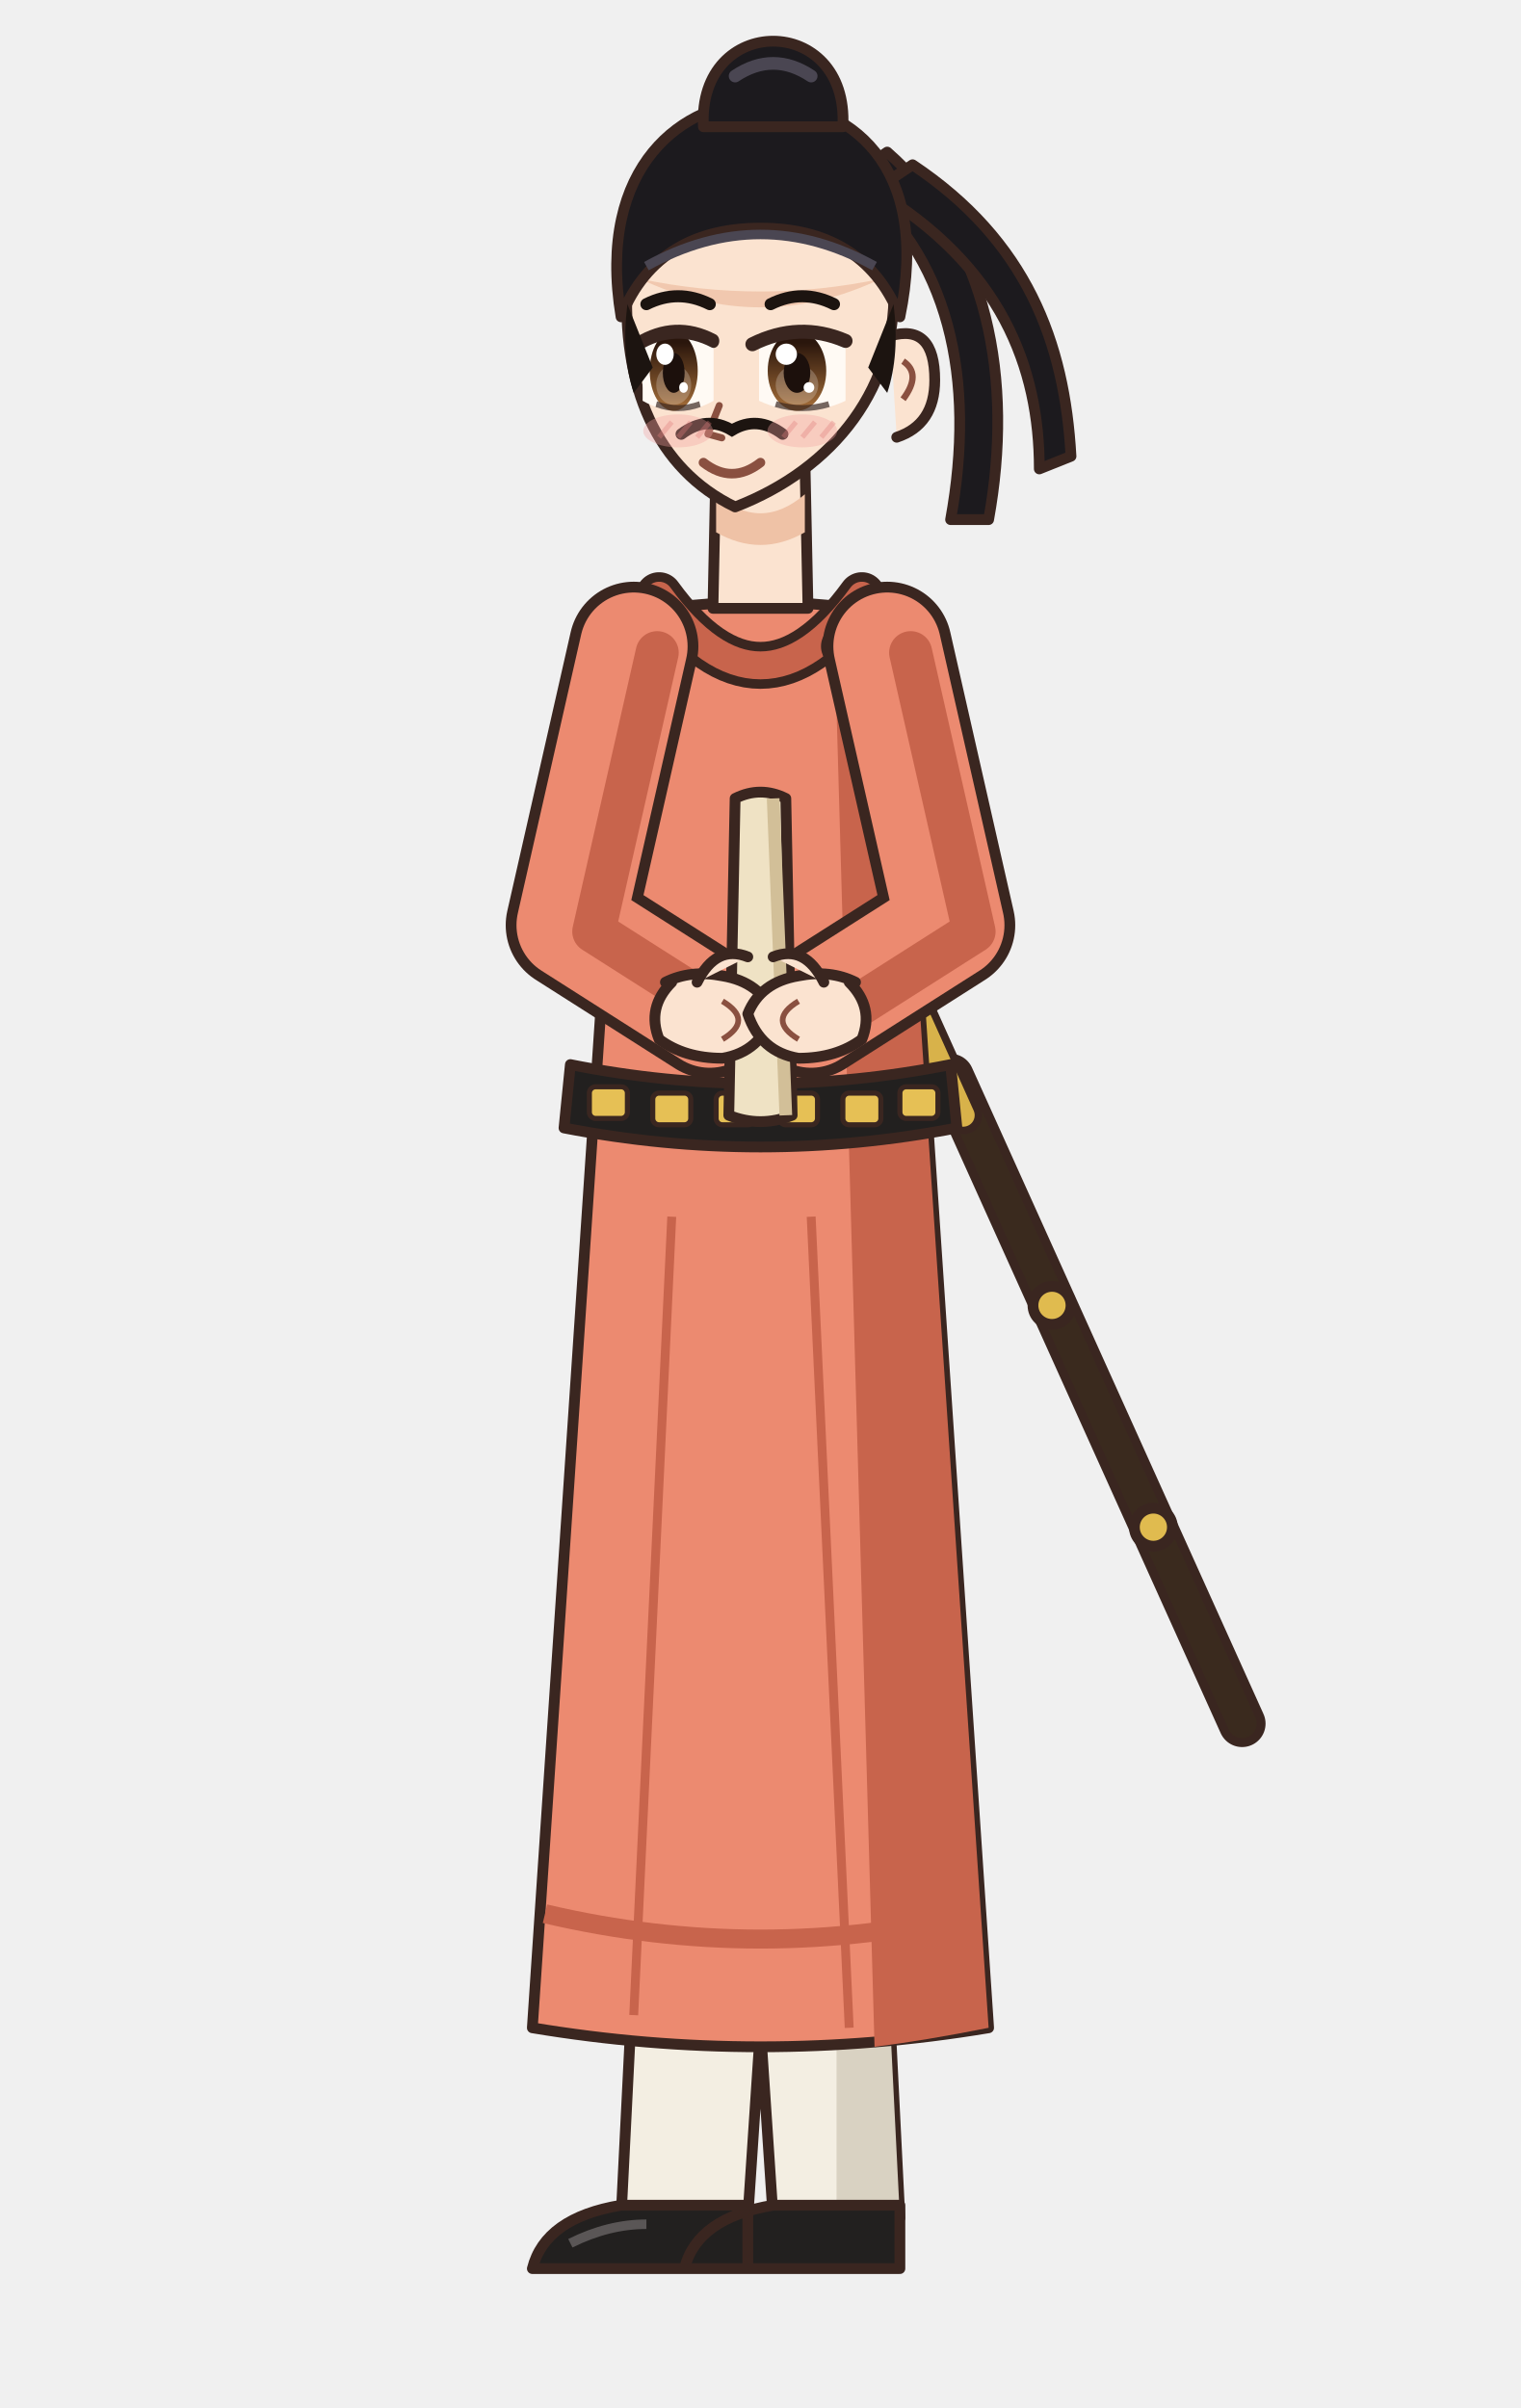
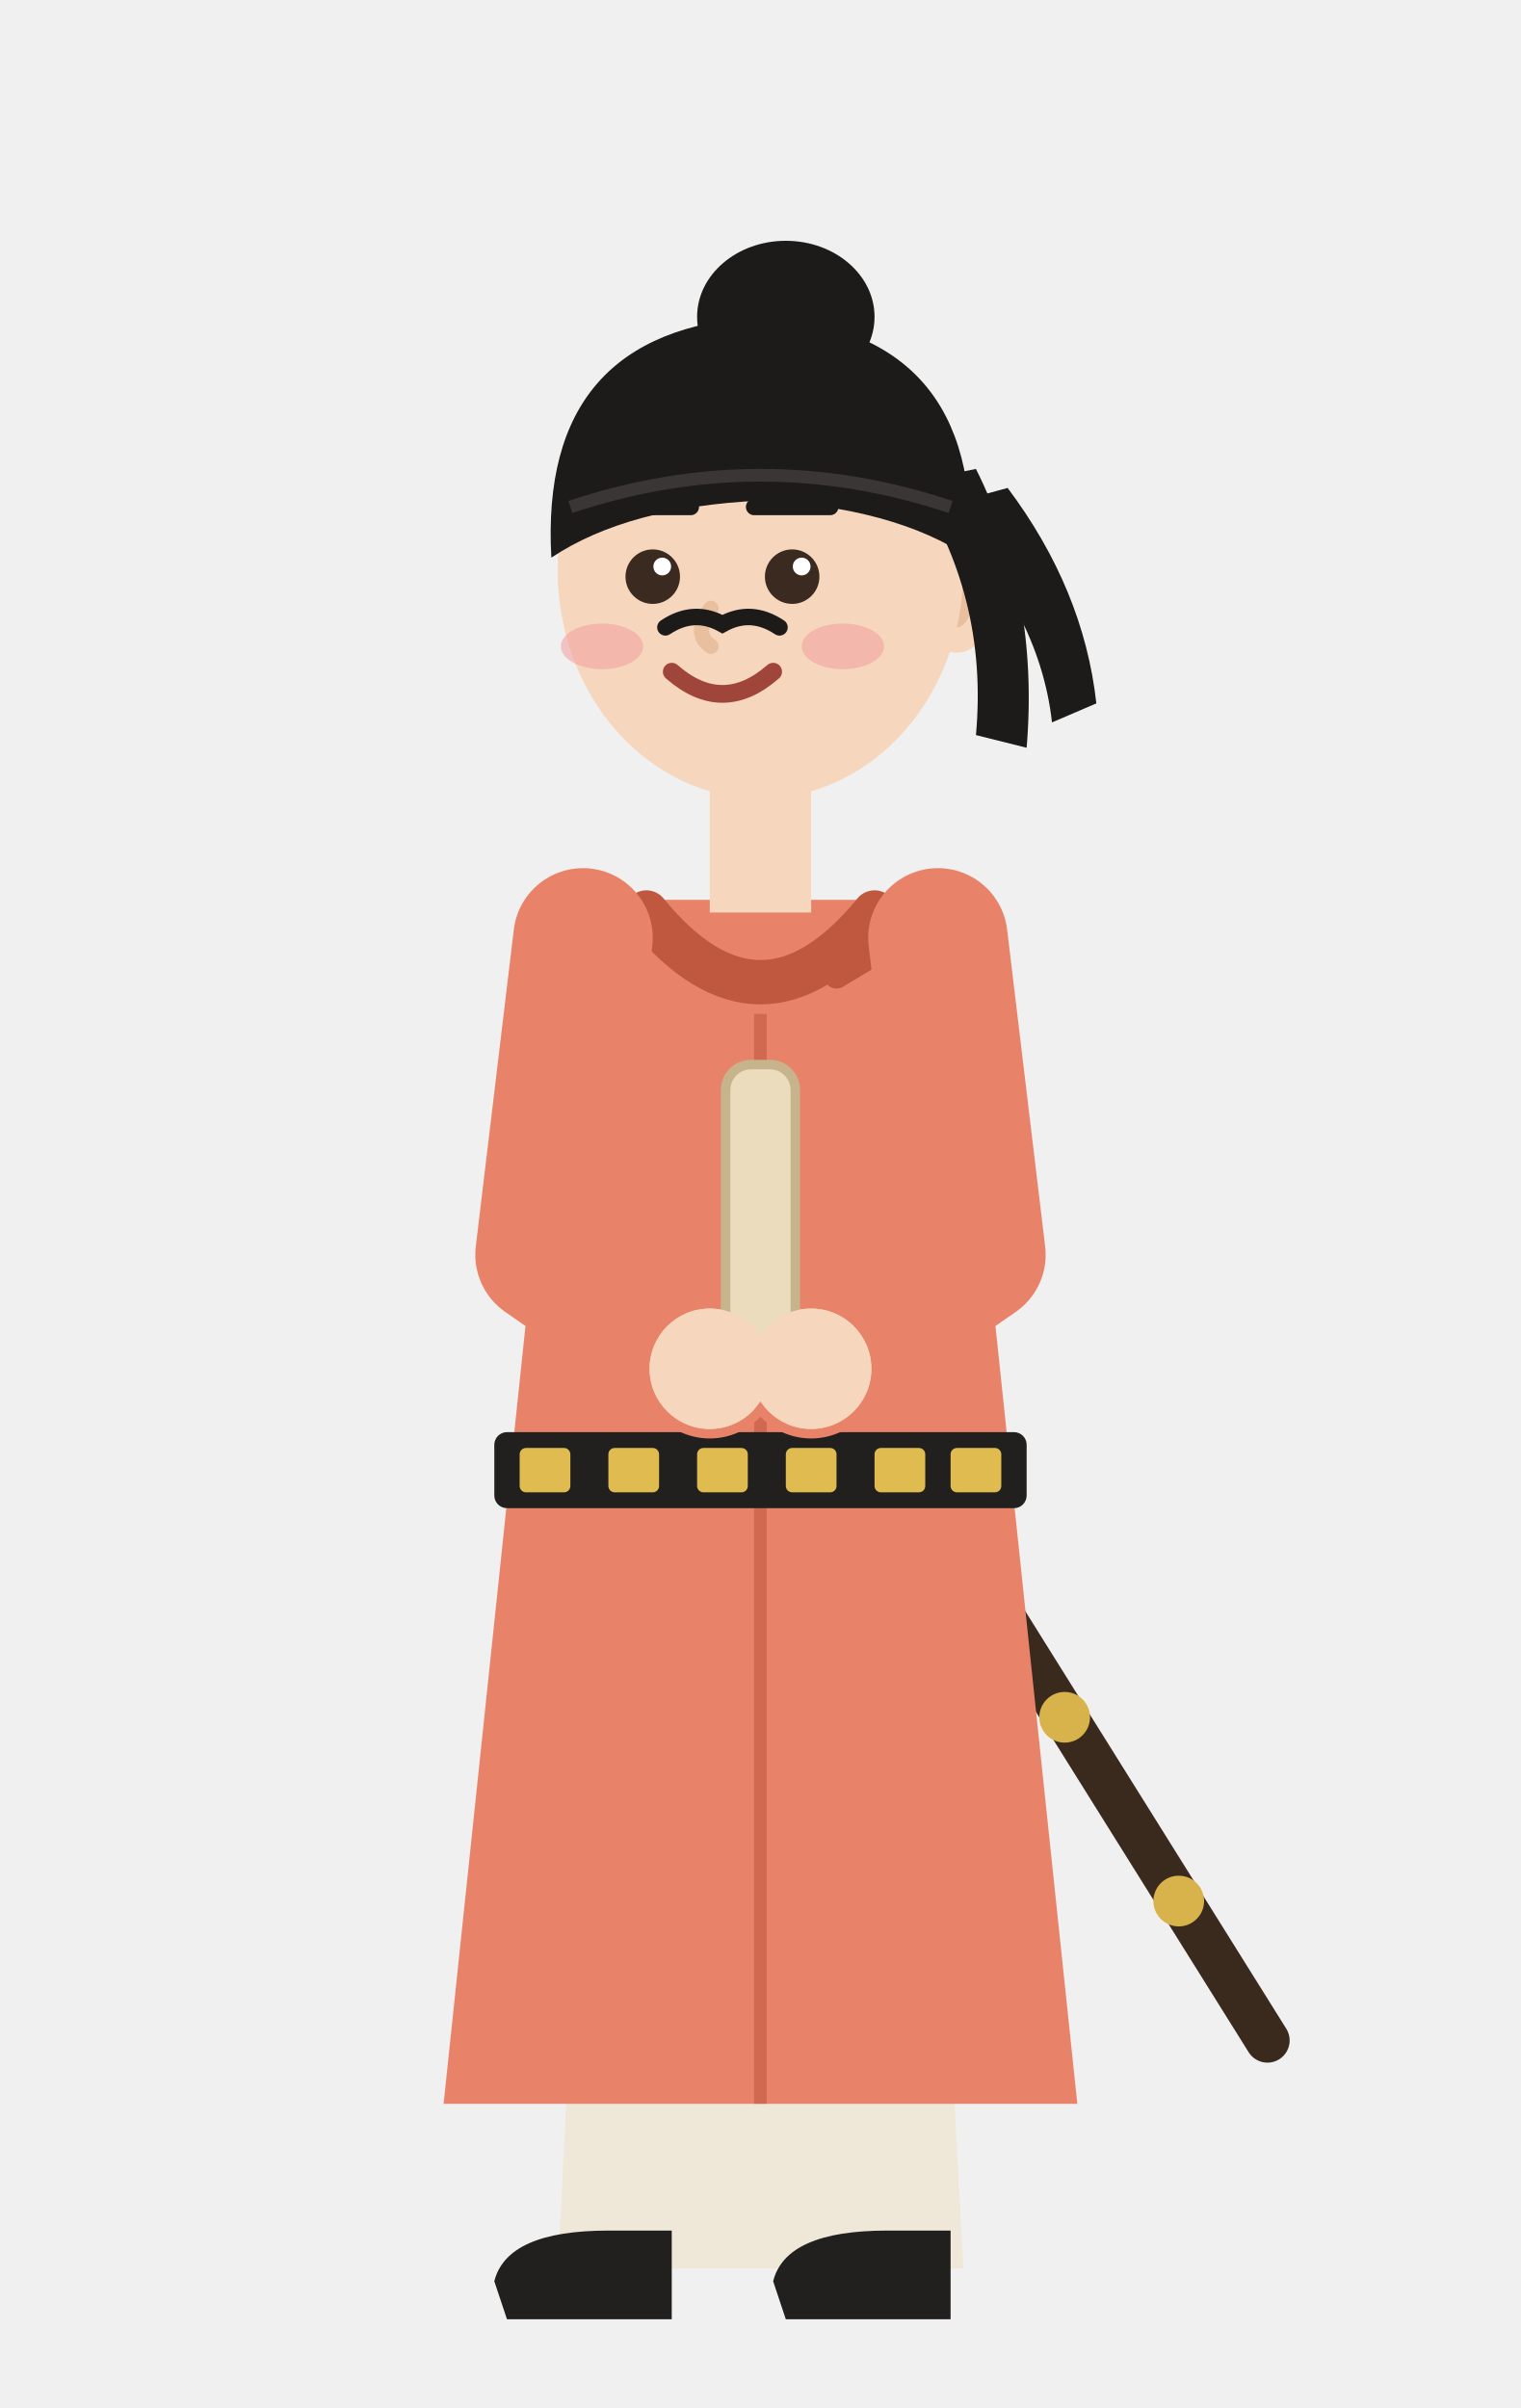
<svg xmlns="http://www.w3.org/2000/svg" width="240" height="380" viewBox="0 -20 240 380">
-   <defs>
-     <linearGradient id="iris" x1="0" y1="0" x2="0" y2="1">
-       <stop offset=".15" stop-color="#2a160c" />
-       <stop offset="1" stop-color="#a8703a" />
-     </linearGradient>
-   </defs>
-   <path d="M150 150 L196 252" stroke="#3a2620" stroke-width="7.4" stroke-linecap="round" />
-   <path d="M150 150 L196 252" stroke="#3a2a1e" stroke-width="4.6" stroke-linecap="round" />
-   <path d="M143 136 L152 156" stroke="#3a2620" stroke-width="6" stroke-linecap="round" />
-   <path d="M143 136 L152 156" stroke="#d8b24a" stroke-width="3.6" stroke-linecap="round" />
-   <circle cx="166" cy="186" r="3" fill="#e0bb4f" stroke="#3a2620" stroke-width="1.7" stroke-linejoin="round" stroke-linecap="round" />
-   <circle cx="182" cy="221" r="3" fill="#e0bb4f" stroke="#3a2620" stroke-width="1.7" stroke-linejoin="round" stroke-linecap="round" />
-   <path d="M100 290 L98 330 L118 330 L120 300 L122 330 L142 330 L140 290 Z" fill="#f3eee2" stroke="#3a2620" stroke-width="1.7" stroke-linejoin="round" stroke-linecap="round" />
-   <path d="M132 292 L140 290 L142 330 L132 330 Z" fill="#d9d2c2" />
-   <path d="M98 328 q-12 2 -14 10 h34 v-10 z M122 328 q-12 2 -14 10 h34 v-10 z" fill="#22201f" stroke="#3a2620" stroke-width="1.7" stroke-linejoin="round" stroke-linecap="round" />
-   <path d="M90 334 q6 -3 12 -3" stroke="#5a5656" stroke-width="1.5" fill="none" />
-   <path d="M99 77 Q120 73 141 77 L156 300 Q120 306 84 300 Z" fill="#ec8a70" stroke="#3a2620" stroke-width="1.7" stroke-linejoin="round" stroke-linecap="round" />
-   <path d="M132 92 L141 78 L156 300 Q146 302 138 303 Z" fill="#c8644c" />
-   <path d="M106 172 L100 298 M128 172 L134 300" stroke="#c8644c" stroke-width="1.4" />
-   <path d="M86 282 q34 8 68 0" stroke="#c8644c" stroke-width="3" fill="none" />
-   <path d="M104 74 Q120 96 136 74" stroke="#3a2620" stroke-width="7.4" fill="none" stroke-linecap="round" />
-   <path d="M104 74 Q120 96 136 74" stroke="#c8644c" stroke-width="4.4" fill="none" stroke-linecap="round" />
-   <circle cx="133" cy="82" r="2.6" fill="#c8644c" stroke="#3a2620" stroke-width="1.7" stroke-linejoin="round" stroke-linecap="round" />
-   <path d="M90 148 Q120 154 150 148 L151 158 Q120 164 89 158 Z" fill="#22201f" stroke="#3a2620" stroke-width="1.7" stroke-linejoin="round" stroke-linecap="round" />
-   <rect x="93" y="151.5" width="6" height="5" rx="1" fill="#e6c055" stroke="#3a2620" stroke-width="0.8" stroke-linejoin="round" stroke-linecap="round" />
-   <rect x="103" y="152.5" width="6" height="5" rx="1" fill="#e6c055" stroke="#3a2620" stroke-width="0.8" stroke-linejoin="round" stroke-linecap="round" />
-   <rect x="113" y="152.5" width="6" height="5" rx="1" fill="#e6c055" stroke="#3a2620" stroke-width="0.8" stroke-linejoin="round" stroke-linecap="round" />
-   <rect x="123" y="152.5" width="6" height="5" rx="1" fill="#e6c055" stroke="#3a2620" stroke-width="0.8" stroke-linejoin="round" stroke-linecap="round" />
-   <rect x="133" y="152.5" width="6" height="5" rx="1" fill="#e6c055" stroke="#3a2620" stroke-width="0.8" stroke-linejoin="round" stroke-linecap="round" />
-   <rect x="142" y="151.5" width="6" height="5" rx="1" fill="#e6c055" stroke="#3a2620" stroke-width="0.8" stroke-linejoin="round" stroke-linecap="round" />
-   <path d="M113 52 L112.5 76 L127.5 76 L127 52 Z" fill="#fbe3d0" stroke="#3a2620" stroke-width="1.7" stroke-linejoin="round" stroke-linecap="round" />
-   <path d="M113 58 q7 6 14 0 v6 q-7 4 -14 0 z" fill="#efc2a6" />
-   <path d="M134 8 C150 20 154 40 150 62 L156 62 C160 40 156 18 140 4 Z" fill="#1c1a1e" stroke="#3a2620" stroke-width="1.7" stroke-linejoin="round" stroke-linecap="round" />
-   <path d="M138 10 C158 22 164 38 164 54 L169 52 C168 34 162 18 144 6 Z" fill="#1c1a1e" stroke="#3a2620" stroke-width="1.7" stroke-linejoin="round" stroke-linecap="round" />
-   <path d="M140.5 33 q7 -2 7 7 q0 7 -6 9" fill="#fbe3d0" stroke="#3a2620" stroke-width="1.7" stroke-linejoin="round" stroke-linecap="round" />
-   <path d="M142.5 37 q3 2 0 6" stroke="#8a5040" stroke-width="1" fill="none" />
-   <path d="M99 24 C98 41 103.6 54 116 60 C131.6 54 142 41 141 24 C141 4 99 4 99 24 Z" fill="#fbe3d0" stroke="#3a2620" stroke-width="1.7" stroke-linejoin="round" stroke-linecap="round" />
-   <path d="M101 24 q19 9 38 0 q-19 4 -38 0 z" fill="#efc2a6" opacity=".8" />
-   <g transform="translate(107 38) scale(0.861 1.05)">
-     <path d="M-6.5 -4 q6.5 -3 13 0 v9 q-6.5 3 -13 0 z" fill="#fffaf4" />
-     <ellipse cx="-0.8" cy="0.5" rx="4.4" ry="6" fill="url(#iris)" />
-     <ellipse cx="-0.8" cy="2.6" rx="3.2" ry="3" fill="#ffffff" opacity=".22" />
-     <ellipse cx="-0.8" cy="0.8" rx="2" ry="3" fill="#1c100c" />
-     <circle cx="-2.4" cy="-2" r="1.6" fill="#fff" />
-     <circle cx="1" cy="3" r=".8" fill="#fff" />
-     <path d="M-7.5 -3.5 q7 -3.5 14 -0.5 " stroke="#3a2620" stroke-width="2.1" fill="none" stroke-linecap="round" />
-     <path d="M-4 5.5 q4 1.2 8 0" stroke="#3a2620" stroke-width=".9" fill="none" opacity=".7" />
+   <path d="M90 300 L88 338 L152 338 L150 300 Z" fill="#efe8d8" />
+   <path d="M78 340 q2 -8 18 -8 h10 v14 h-26 z M122 340 q2 -8 18 -8 h10 v14 h-26 z" fill="#22201f" />
+   <path d="M150 222 L200 302" stroke="#3a2a1e" stroke-width="7" stroke-linecap="round" />
+   <path d="M150 222 l-8 -12" stroke="#d8b24a" stroke-width="6" stroke-linecap="round" />
+   <circle cx="168" cy="251" r="4" fill="#d8b24a" />
+   <circle cx="186" cy="280" r="4" fill="#d8b24a" />
+   <path d="M90 122 L150 122 L170 312 L70 312 Z" fill="#e8836a" />
+   <path d="M120 140 V312" stroke="#c0583f" stroke-width="2" opacity=".6" />
+   <path d="M102 124 Q120 146 138 124" stroke="#c0583f" stroke-width="7" fill="none" stroke-linecap="round" />
+   <path d="M132 134 l10 -6" stroke="#c0583f" stroke-width="4" stroke-linecap="round" />
+   <rect x="78" y="206" width="84" height="12" rx="2" fill="#22201f" />
+   <rect x="82" y="208.5" width="8" height="7" rx="1" fill="#e0bb4f" />
+   <rect x="96" y="208.5" width="8" height="7" rx="1" fill="#e0bb4f" />
+   <rect x="110" y="208.5" width="8" height="7" rx="1" fill="#e0bb4f" />
+   <rect x="124" y="208.5" width="8" height="7" rx="1" fill="#e0bb4f" />
+   <rect x="138" y="208.5" width="8" height="7" rx="1" fill="#e0bb4f" />
+   <rect x="150" y="208.5" width="8" height="7" rx="1" fill="#e0bb4f" />
+   <rect x="112" y="100" width="16" height="24" fill="#f6d7bd" />
+   <ellipse cx="151" cy="74" rx="6" ry="9" fill="#f6d7bd" />
+   <ellipse cx="151" cy="74" rx="2.5" ry="5" fill="#e8bf9f" />
+   <ellipse cx="120" cy="70" rx="32" ry="36" fill="#f6d7bd" />
+   <path d="M112.2 76 q-3 4 0 6" fill="none" stroke="#e8bf9f" stroke-width="2.4" stroke-linecap="round" />
+   <circle cx="103" cy="71" r="4.3" fill="#3a2a20" />
+   <circle cx="104.5" cy="69.4" r="1.4" fill="#fff" />
+   <circle cx="125" cy="71" r="4.3" fill="#3a2a20" />
+   <circle cx="126.5" cy="69.4" r="1.4" fill="#fff" />
+   <path d="M97 60 L109 60" stroke="#1d1a1a" stroke-width="2.6" stroke-linecap="round" />
+   <path d="M119 60 L131 60" stroke="#1d1a1a" stroke-width="2.6" stroke-linecap="round" />
+   <path d="M106 86 q8 7 16 0" fill="none" stroke="#a0453a" stroke-width="2.8" stroke-linecap="round" />
+   <path d="M105 79 q4.5 -3 9 -0.5 q4.5 -2.5 9 0.5" fill="none" stroke="#1d1a1a" stroke-width="2.6" stroke-linecap="round" />
+   <ellipse cx="95" cy="82" rx="6.5" ry="3.6" fill="#f29c9c" opacity="0.55" />
+   <ellipse cx="133" cy="82" rx="6.5" ry="3.6" fill="#f29c9c" opacity="0.55" />
+   <path d="M144 56 q12 18 10 40 l8 2 q2 -24 -8 -44 z" fill="#1d1a1a" />
+   <path d="M148 60 q16 16 18 34 l7 -3 q-2 -18 -14 -34 z" fill="#1d1a1a" />
+   <path d="M87 68 q-2 -36 33 -38 q35 2 33 38 q-12 -8 -33 -9 q-21 1 -33 9 z" fill="#1d1a1a" />
+   <ellipse cx="124" cy="30" rx="14" ry="12" fill="#1d1a1a" />
+   <path d="M90 60 q30 -10 60 0" stroke="#3a3636" stroke-width="2" fill="none" />
+   <polyline points="92,128 86,178 112,196" fill="none" stroke="#e8836a" stroke-width="22" stroke-linecap="round" stroke-linejoin="round" />
+   <circle cx="112" cy="196" r="9.5" fill="#f6d7bd" />
+   <polyline points="148,128 154,178 128,196" fill="none" stroke="#e8836a" stroke-width="22" stroke-linecap="round" stroke-linejoin="round" />
+   <circle cx="128" cy="196" r="9.5" fill="#f6d7bd" />
+   <g transform="rotate(0 120 192)">
+     <rect x="114.5" y="148" width="11" height="50" rx="4" fill="#eadcbc" />
+     <rect x="114.5" y="148" width="11" height="50" rx="4" fill="none" stroke="#c8b48c" stroke-width="1.5" />
  </g>
-   <g transform="translate(126.6 38) scale(1.05 1.05)">
-     <path d="M-6.5 -4 q6.5 -3 13 0 v9 q-6.5 3 -13 0 z" fill="#fffaf4" />
-     <ellipse cx="-0.8" cy="0.5" rx="4.4" ry="6" fill="url(#iris)" />
-     <ellipse cx="-0.8" cy="2.6" rx="3.2" ry="3" fill="#ffffff" opacity=".22" />
-     <ellipse cx="-0.8" cy="0.8" rx="2" ry="3" fill="#1c100c" />
-     <circle cx="-2.4" cy="-2" r="1.6" fill="#fff" />
-     <circle cx="1" cy="3" r=".8" fill="#fff" />
-     <path d="M-7.5 -3.5 q7 -3.5 14 -0.5 " stroke="#3a2620" stroke-width="2.1" fill="none" stroke-linecap="round" />
-     <path d="M-4 5.5 q4 1.2 8 0" stroke="#3a2620" stroke-width=".9" fill="none" opacity=".7" />
-   </g>
-   <path d="M102 28 q5 -2.5 10 0" stroke="#1c1410" stroke-width="1.9" fill="none" stroke-linecap="round" />
-   <path d="M131.6 28 q-5 -2.5 -10 0" stroke="#1c1410" stroke-width="1.9" fill="none" stroke-linecap="round" />
-   <path d="M113.5 44 l-1.8 4.5 l2.2 .6" stroke="#8a5040" stroke-width="1.1" fill="none" stroke-linecap="round" stroke-linejoin="round" />
-   <path d="M111 53 q4.5 3.5 9 0" stroke="#8a5040" stroke-width="1.5" fill="none" stroke-linecap="round" />
-   <path d="M107.5 48.5 q4 -3 8 -.6 q4 -2.4 8 .6" stroke="#1c1410" stroke-width="1.8" fill="none" stroke-linecap="round" />
-   <ellipse cx="107" cy="48" rx="5.5" ry="2.6" fill="#f4a0a0" opacity="0.35" />
-   <path d="M104 49 l2 -2.4 M107 49 l2 -2.4 M110 49 l2 -2.4" stroke="#e07a7a" stroke-width=".8" opacity="0.35" />
-   <ellipse cx="126.6" cy="48" rx="5.5" ry="2.6" fill="#f4a0a0" opacity="0.35" />
-   <path d="M123.6 49 l2 -2.4 M126.6 49 l2 -2.4 M129.6 49 l2 -2.4" stroke="#e07a7a" stroke-width=".8" opacity="0.35" />
-   <path d="M98 30 C94 6 108 -4 120 -4 C134 -4 147 6 142 30 C138 20 130 16 120 16 C110 16 102 20 98 30 Z" fill="#1c1a1e" stroke="#3a2620" stroke-width="1.7" stroke-linejoin="round" stroke-linecap="round" />
-   <path d="M111 0 C110 -18 134 -18 133 0 Z" fill="#1c1a1e" stroke="#3a2620" stroke-width="1.7" stroke-linejoin="round" stroke-linecap="round" />
-   <path d="M116 -8 q6 -4 12 0" stroke="#4a4652" stroke-width="2" fill="none" stroke-linecap="round" />
-   <path d="M102 22 q18 -10 36 0" stroke="#4a4652" stroke-width="1.5" fill="none" />
-   <path d="M99 28 q-1 8 1 14 l3 -4 z M141 28 q1 8 -1 14 l-3 -4 z" fill="#1c1410" />
-   <polyline points="100,82 90,126 112,140" fill="none" stroke="#3a2620" stroke-width="20.4" stroke-linecap="round" stroke-linejoin="round" />
-   <polyline points="100,82 90,126 112,140" fill="none" stroke="#ec8a70" stroke-width="17" stroke-linecap="round" stroke-linejoin="round" />
-   <polyline points="103.7,83 93.7,127 115.7,141" fill="none" stroke="#c8644c" stroke-width="6.8" stroke-linecap="round" stroke-linejoin="round" />
-   <polyline points="140,82 150,126 128,140" fill="none" stroke="#3a2620" stroke-width="20.4" stroke-linecap="round" stroke-linejoin="round" />
-   <polyline points="140,82 150,126 128,140" fill="none" stroke="#ec8a70" stroke-width="17" stroke-linecap="round" stroke-linejoin="round" />
-   <polyline points="143.7,83 153.7,127 131.7,141" fill="none" stroke="#c8644c" stroke-width="6.8" stroke-linecap="round" stroke-linejoin="round" />
-   <g transform="rotate(0 120 150)">
-     <path d="M116 106 q4 -2 8 0 l1 50 q-5 2 -10 0 z" fill="#efe2c4" stroke="#3a2620" stroke-width="1.7" stroke-linejoin="round" stroke-linecap="round" />
-     <path d="M122 106 l2 50" stroke="#d2bf98" stroke-width="2" />
-   </g>
-   <g transform="translate(112 141) rotate(0) scale(1 1)">
-     <path d="M-7 -6 q4 -2 9 -1 q6 1 8 6 q-2 6 -8 7 q-6 0 -10 -3 q-2 -5 2 -9 z" fill="#fbe3d0" stroke="#3a2620" stroke-width="1.7" stroke-linejoin="round" stroke-linecap="round" />
-     <path d="M-2 -6 q3 -6 8 -4" fill="#fbe3d0" stroke="#3a2620" stroke-width="1.7" stroke-linejoin="round" stroke-linecap="round" />
-     <path d="M2 -3 q5 3 0 6" stroke="#8a5040" stroke-width="0.9" fill="none" />
-   </g>
-   <g transform="translate(128 141) rotate(180) scale(1 -1)">
-     <path d="M-7 -6 q4 -2 9 -1 q6 1 8 6 q-2 6 -8 7 q-6 0 -10 -3 q-2 -5 2 -9 z" fill="#fbe3d0" stroke="#3a2620" stroke-width="1.7" stroke-linejoin="round" stroke-linecap="round" />
-     <path d="M-2 -6 q3 -6 8 -4" fill="#fbe3d0" stroke="#3a2620" stroke-width="1.7" stroke-linejoin="round" stroke-linecap="round" />
-     <path d="M2 -3 q5 3 0 6" stroke="#8a5040" stroke-width="0.9" fill="none" />
-   </g>
+   <circle cx="112" cy="196" r="9.5" fill="#f6d7bd" />
+   <circle cx="128" cy="196" r="9.5" fill="#f6d7bd" />
</svg>
